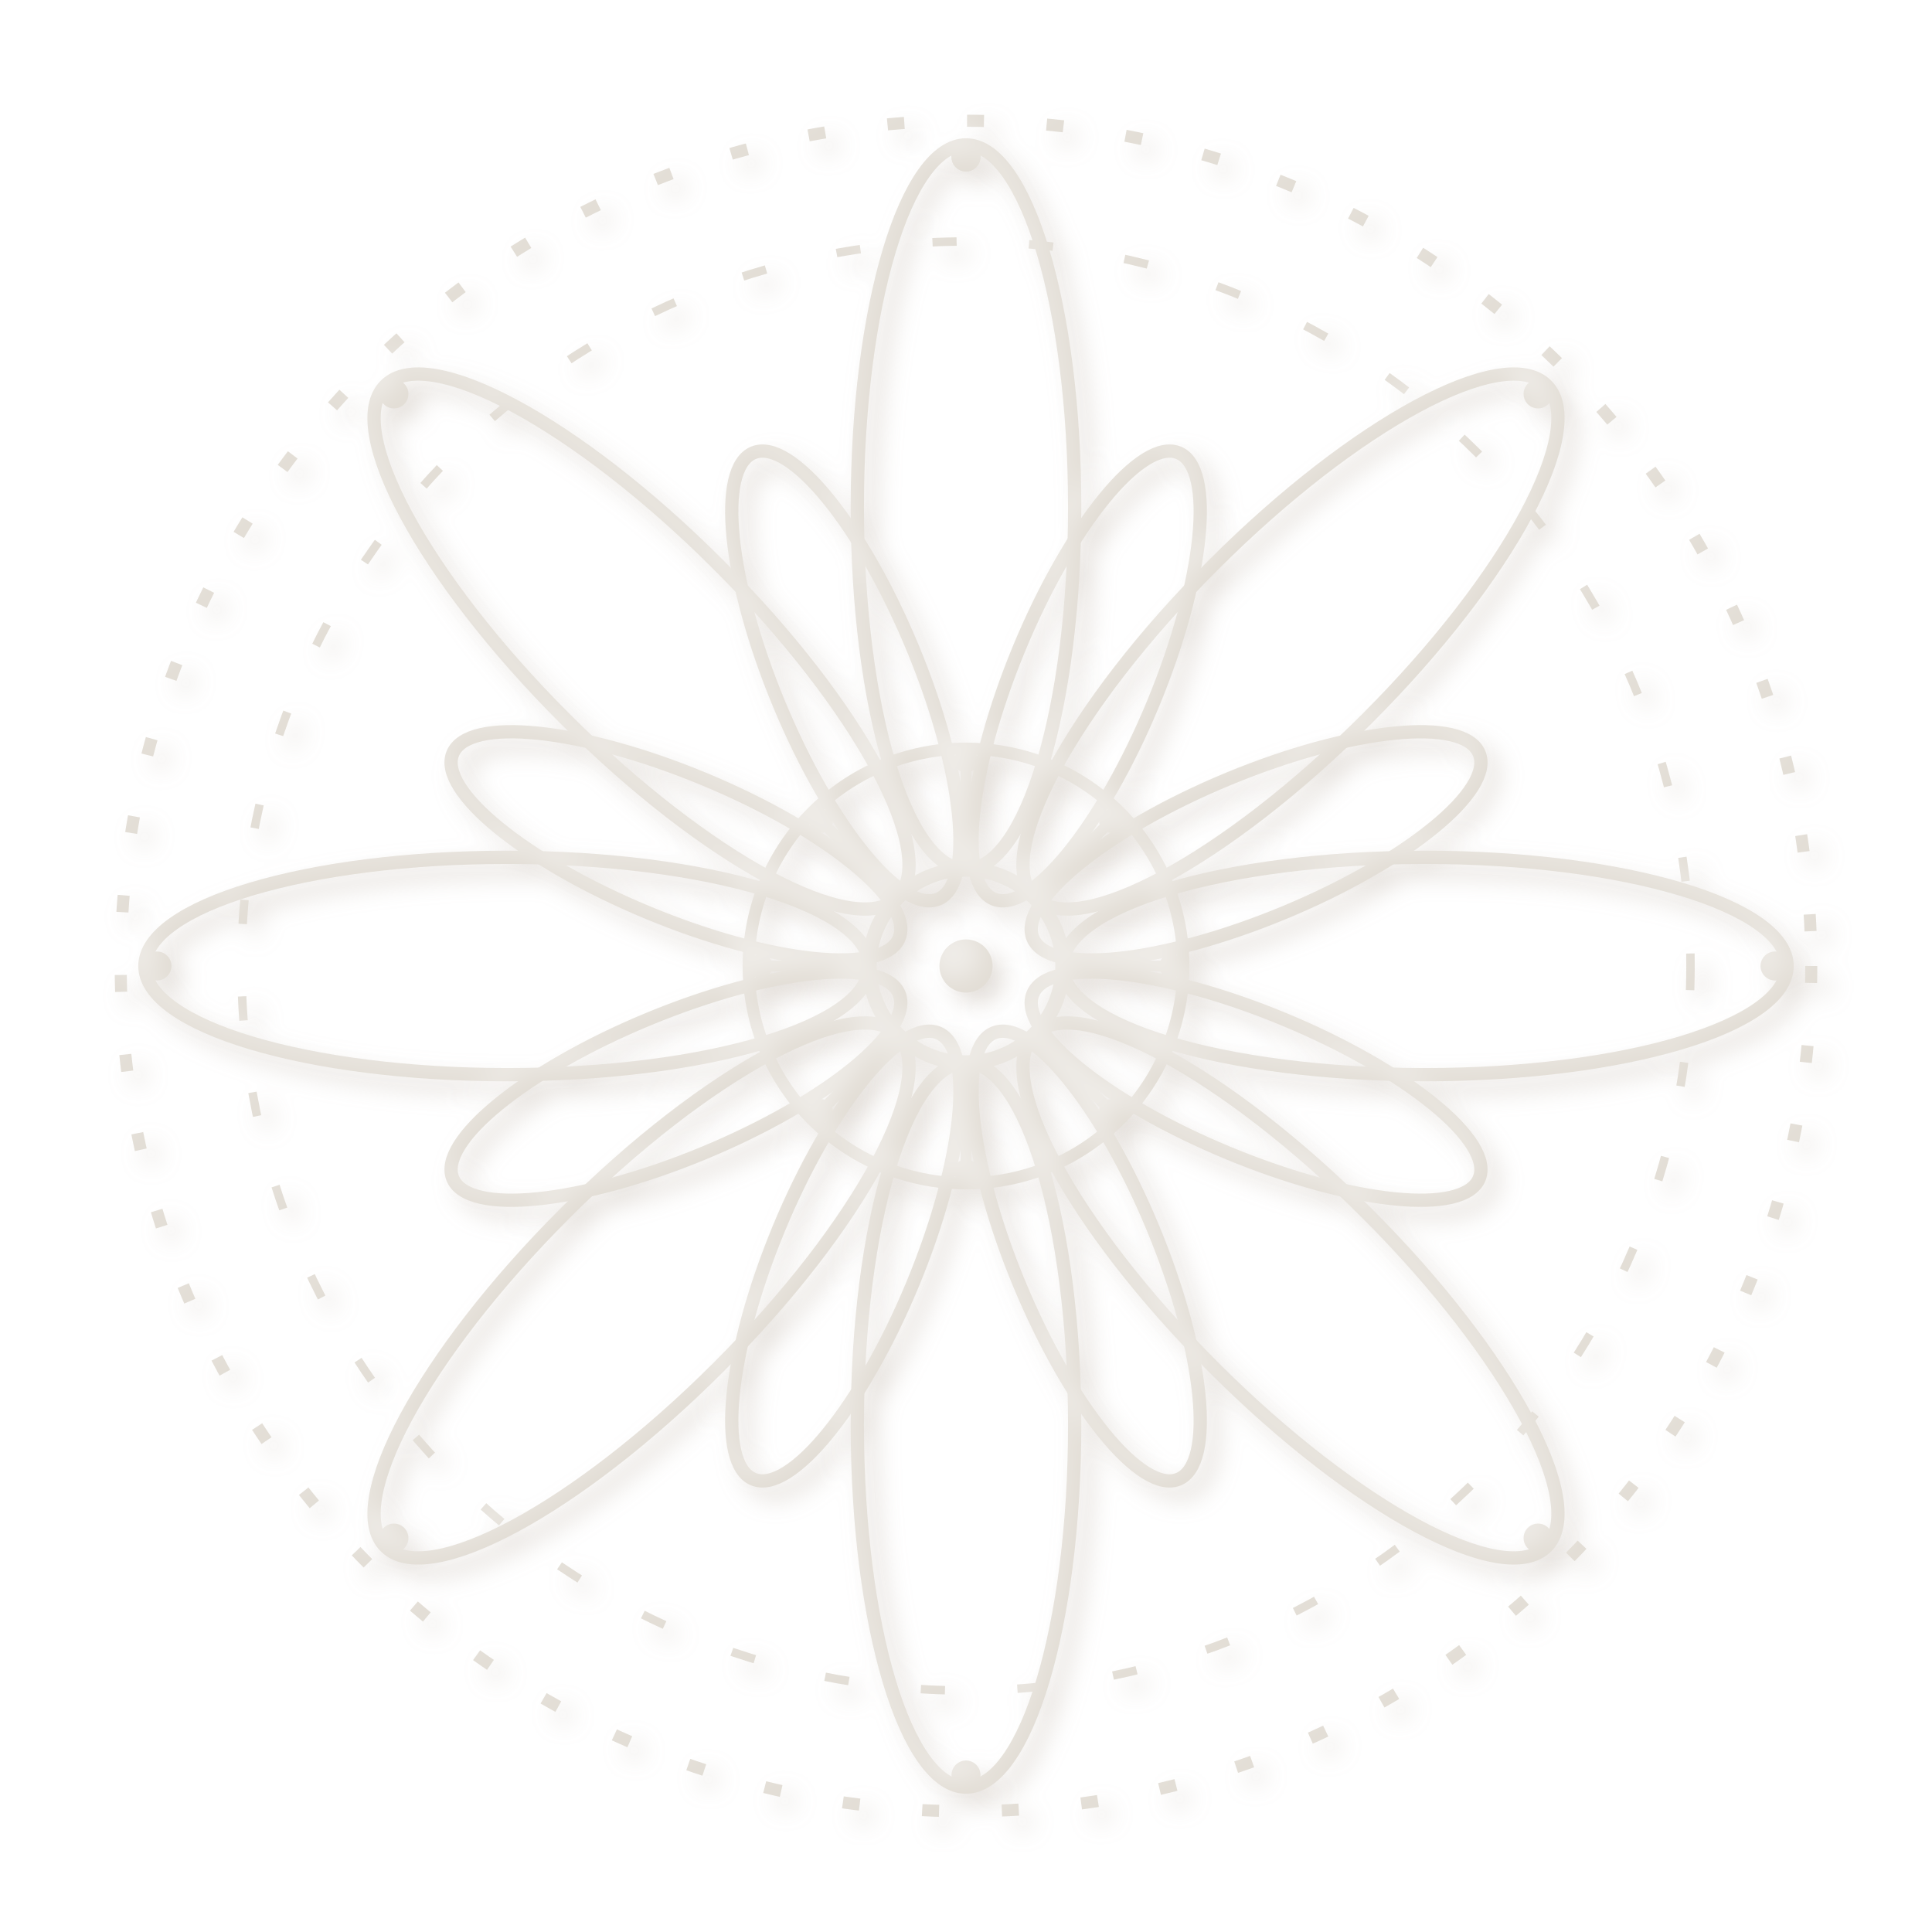
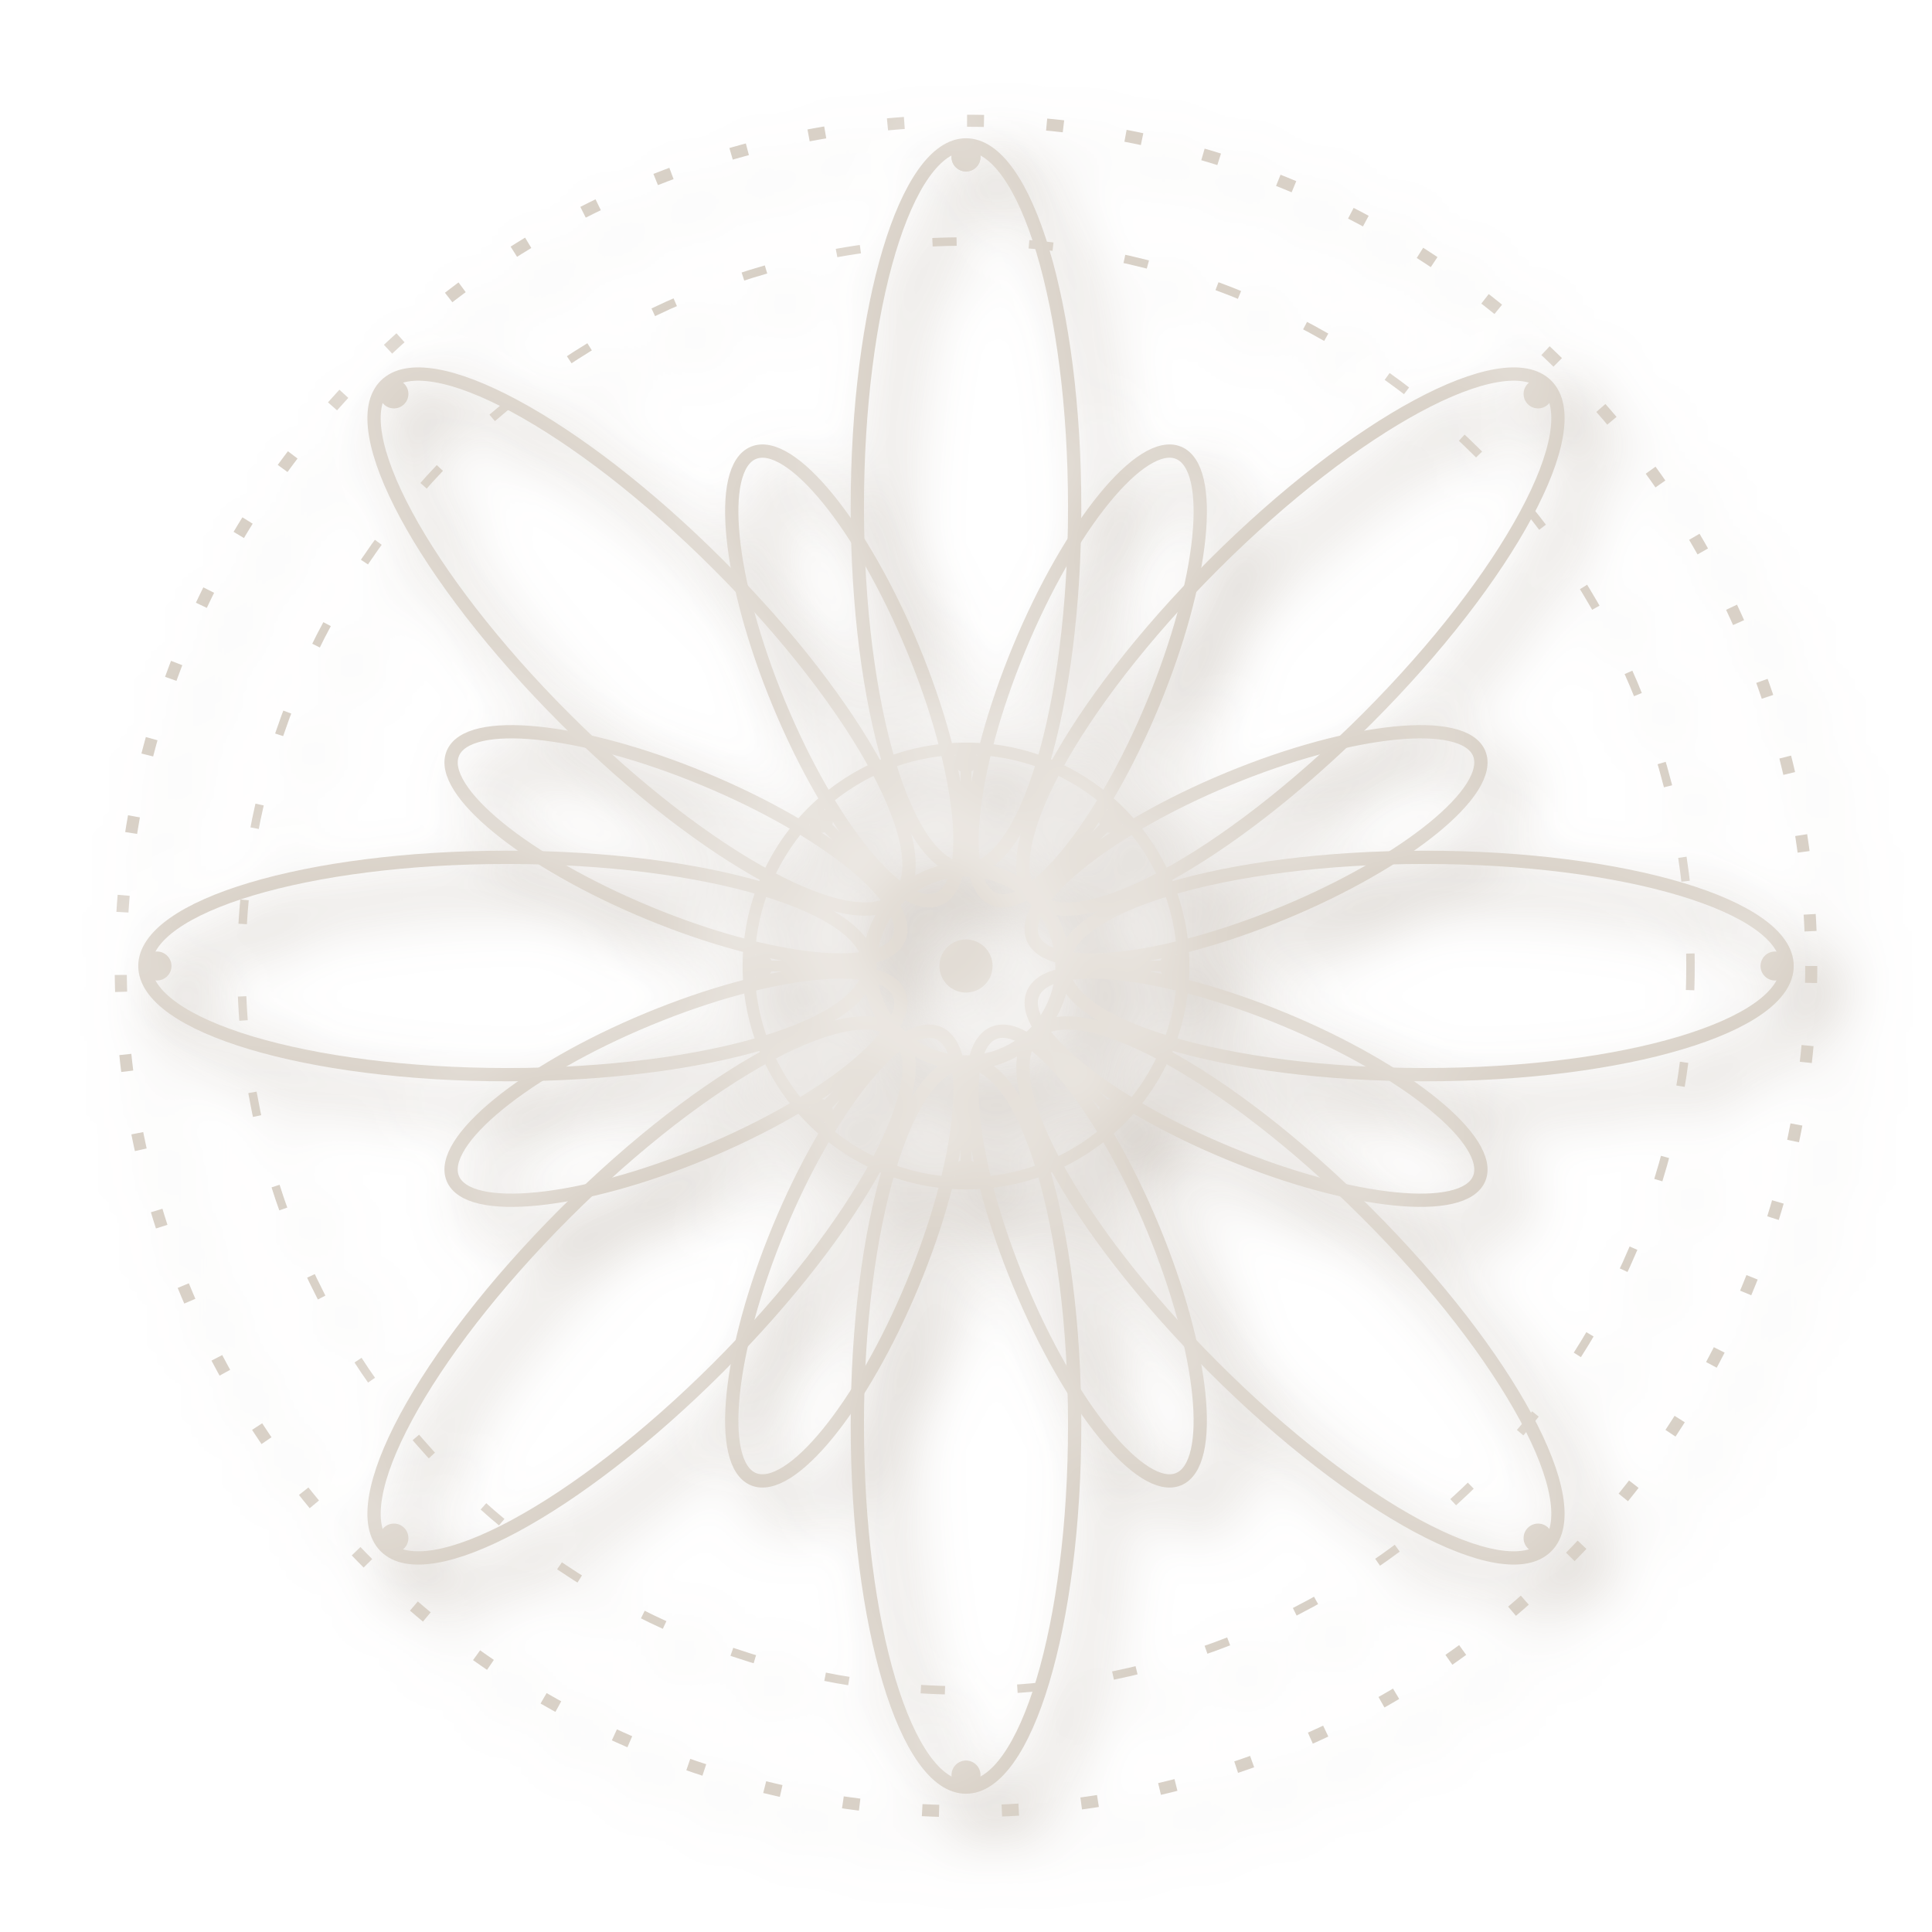
<svg xmlns="http://www.w3.org/2000/svg" width="160" height="160" viewBox="0 0 160 160">
  <defs>
-     <filter id="emboss" x="-8%" y="-8%" width="116%" height="116%" color-interpolation-filters="sRGB">
-       <feGaussianBlur in="SourceAlpha" stdDeviation="1.0" result="blur" />
-       <feOffset dx="1.0" dy="1.0" in="blur" result="shadowBlur" />
-       <feFlood flood-color="#9A8878" flood-opacity="0.28" result="shadowColor" />
+     <filter id="emboss" x="-12%" y="-12%" width="124%" height="124%" color-interpolation-filters="sRGB">
+       <feGaussianBlur in="SourceAlpha" stdDeviation="2.5" result="blur" />
+       <feOffset dx="2.5" dy="2.5" in="blur" result="shadowBlur" />
+       <feFlood flood-color="#7A6855" flood-opacity="0.55" result="shadowColor" />
      <feComposite in="shadowColor" in2="shadowBlur" operator="in" result="shadow" />
-       <feOffset dx="-1.0" dy="-1.0" in="blur" result="highlightBlur" />
-       <feFlood flood-color="#FFFFFF" flood-opacity="0.45" result="highlightColor" />
+       <feOffset dx="-2.5" dy="-2.5" in="blur" result="highlightBlur" />
+       <feFlood flood-color="#FFFFFF" flood-opacity="0.80" result="highlightColor" />
      <feComposite in="highlightColor" in2="highlightBlur" operator="in" result="highlight" />
      <feMerge>
        <feMergeNode in="shadow" />
        <feMergeNode in="SourceGraphic" />
        <feMergeNode in="highlight" />
      </feMerge>
    </filter>
  </defs>
-   <g transform="translate(80,80)" fill="none" stroke="#E2DDD5" stroke-width="1.1" filter="url(#emboss)">
+   <g transform="translate(80,80)" fill="none" stroke="#D8D0C6" stroke-width="1.1" filter="url(#emboss)">
    <circle cx="0" cy="0" r="70" stroke-dasharray="1.4 5.2" stroke-width="1.0" />
    <circle cx="0" cy="0" r="60" stroke-width="0.7" stroke-dasharray="2 6" />
    <ellipse rx="9" ry="30" transform="rotate(0)" cx="0" cy="-38" />
    <ellipse rx="9" ry="30" transform="rotate(45)" cx="0" cy="-38" />
    <ellipse rx="9" ry="30" transform="rotate(90)" cx="0" cy="-38" />
    <ellipse rx="9" ry="30" transform="rotate(135)" cx="0" cy="-38" />
    <ellipse rx="9" ry="30" transform="rotate(180)" cx="0" cy="-38" />
    <ellipse rx="9" ry="30" transform="rotate(225)" cx="0" cy="-38" />
    <ellipse rx="9" ry="30" transform="rotate(270)" cx="0" cy="-38" />
    <ellipse rx="9" ry="30" transform="rotate(315)" cx="0" cy="-38" />
    <ellipse rx="6" ry="20" transform="rotate(22.5)" cx="0" cy="-26" />
    <ellipse rx="6" ry="20" transform="rotate(67.5)" cx="0" cy="-26" />
    <ellipse rx="6" ry="20" transform="rotate(112.5)" cx="0" cy="-26" />
    <ellipse rx="6" ry="20" transform="rotate(157.5)" cx="0" cy="-26" />
    <ellipse rx="6" ry="20" transform="rotate(202.5)" cx="0" cy="-26" />
    <ellipse rx="6" ry="20" transform="rotate(247.5)" cx="0" cy="-26" />
    <ellipse rx="6" ry="20" transform="rotate(292.5)" cx="0" cy="-26" />
    <ellipse rx="6" ry="20" transform="rotate(337.5)" cx="0" cy="-26" />
-     <circle r="1.2" cx="0" cy="-67" fill="#E2DDD5" stroke="none" />
-     <circle r="1.2" cx="47.4" cy="-47.4" fill="#E2DDD5" stroke="none" transform="rotate(45)  translate(0,-67) rotate(-45)" />
-     <circle r="1.2" transform="rotate(0)   translate(0,-67)" fill="#E2DDD5" stroke="none" />
-     <circle r="1.2" transform="rotate(45)  translate(0,-67)" fill="#E2DDD5" stroke="none" />
-     <circle r="1.2" transform="rotate(90)  translate(0,-67)" fill="#E2DDD5" stroke="none" />
-     <circle r="1.2" transform="rotate(135) translate(0,-67)" fill="#E2DDD5" stroke="none" />
-     <circle r="1.2" transform="rotate(180) translate(0,-67)" fill="#E2DDD5" stroke="none" />
-     <circle r="1.2" transform="rotate(225) translate(0,-67)" fill="#E2DDD5" stroke="none" />
-     <circle r="1.2" transform="rotate(270) translate(0,-67)" fill="#E2DDD5" stroke="none" />
-     <circle r="1.2" transform="rotate(315) translate(0,-67)" fill="#E2DDD5" stroke="none" />
+     <circle r="1.2" cx="0" cy="-67" fill="#D8D0C6" stroke="none" />
+     <circle r="1.2" cx="47.4" cy="-47.4" fill="#D8D0C6" stroke="none" transform="rotate(45)  translate(0,-67) rotate(-45)" />
+     <circle r="1.2" transform="rotate(0)   translate(0,-67)" fill="#D8D0C6" stroke="none" />
+     <circle r="1.2" transform="rotate(45)  translate(0,-67)" fill="#D8D0C6" stroke="none" />
+     <circle r="1.2" transform="rotate(90)  translate(0,-67)" fill="#D8D0C6" stroke="none" />
+     <circle r="1.2" transform="rotate(135) translate(0,-67)" fill="#D8D0C6" stroke="none" />
+     <circle r="1.2" transform="rotate(180) translate(0,-67)" fill="#D8D0C6" stroke="none" />
+     <circle r="1.2" transform="rotate(225) translate(0,-67)" fill="#D8D0C6" stroke="none" />
+     <circle r="1.2" transform="rotate(270) translate(0,-67)" fill="#D8D0C6" stroke="none" />
+     <circle r="1.2" transform="rotate(315) translate(0,-67)" fill="#D8D0C6" stroke="none" />
    <circle cx="0" cy="0" r="18" stroke-width="1.0" />
    <circle cx="0" cy="0" r="8" stroke-width="1.2" />
-     <circle cx="0" cy="0" r="2.2" fill="#E2DDD5" stroke="none" />
+     <circle cx="0" cy="0" r="2.2" fill="#D8D0C6" stroke="none" />
    <line x1="0" y1="-8" x2="0" y2="-17" stroke-width="0.9" />
    <line x1="0" y1="-8" x2="0" y2="-17" stroke-width="0.9" transform="rotate(45)" />
    <line x1="0" y1="-8" x2="0" y2="-17" stroke-width="0.9" transform="rotate(90)" />
    <line x1="0" y1="-8" x2="0" y2="-17" stroke-width="0.9" transform="rotate(135)" />
    <line x1="0" y1="-8" x2="0" y2="-17" stroke-width="0.9" transform="rotate(180)" />
    <line x1="0" y1="-8" x2="0" y2="-17" stroke-width="0.9" transform="rotate(225)" />
    <line x1="0" y1="-8" x2="0" y2="-17" stroke-width="0.9" transform="rotate(270)" />
    <line x1="0" y1="-8" x2="0" y2="-17" stroke-width="0.9" transform="rotate(315)" />
-     <circle r="1" transform="rotate(0)   translate(0,-17)" fill="#E2DDD5" stroke="none" />
-     <circle r="1" transform="rotate(45)  translate(0,-17)" fill="#E2DDD5" stroke="none" />
-     <circle r="1" transform="rotate(90)  translate(0,-17)" fill="#E2DDD5" stroke="none" />
-     <circle r="1" transform="rotate(135) translate(0,-17)" fill="#E2DDD5" stroke="none" />
-     <circle r="1" transform="rotate(180) translate(0,-17)" fill="#E2DDD5" stroke="none" />
-     <circle r="1" transform="rotate(225) translate(0,-17)" fill="#E2DDD5" stroke="none" />
-     <circle r="1" transform="rotate(270) translate(0,-17)" fill="#E2DDD5" stroke="none" />
-     <circle r="1" transform="rotate(315) translate(0,-17)" fill="#E2DDD5" stroke="none" />
+     <circle r="1" transform="rotate(0)   translate(0,-17)" fill="#D8D0C6" stroke="none" />
+     <circle r="1" transform="rotate(45)  translate(0,-17)" fill="#D8D0C6" stroke="none" />
+     <circle r="1" transform="rotate(90)  translate(0,-17)" fill="#D8D0C6" stroke="none" />
+     <circle r="1" transform="rotate(135) translate(0,-17)" fill="#D8D0C6" stroke="none" />
+     <circle r="1" transform="rotate(180) translate(0,-17)" fill="#D8D0C6" stroke="none" />
+     <circle r="1" transform="rotate(225) translate(0,-17)" fill="#D8D0C6" stroke="none" />
+     <circle r="1" transform="rotate(270) translate(0,-17)" fill="#D8D0C6" stroke="none" />
+     <circle r="1" transform="rotate(315) translate(0,-17)" fill="#D8D0C6" stroke="none" />
  </g>
</svg>
